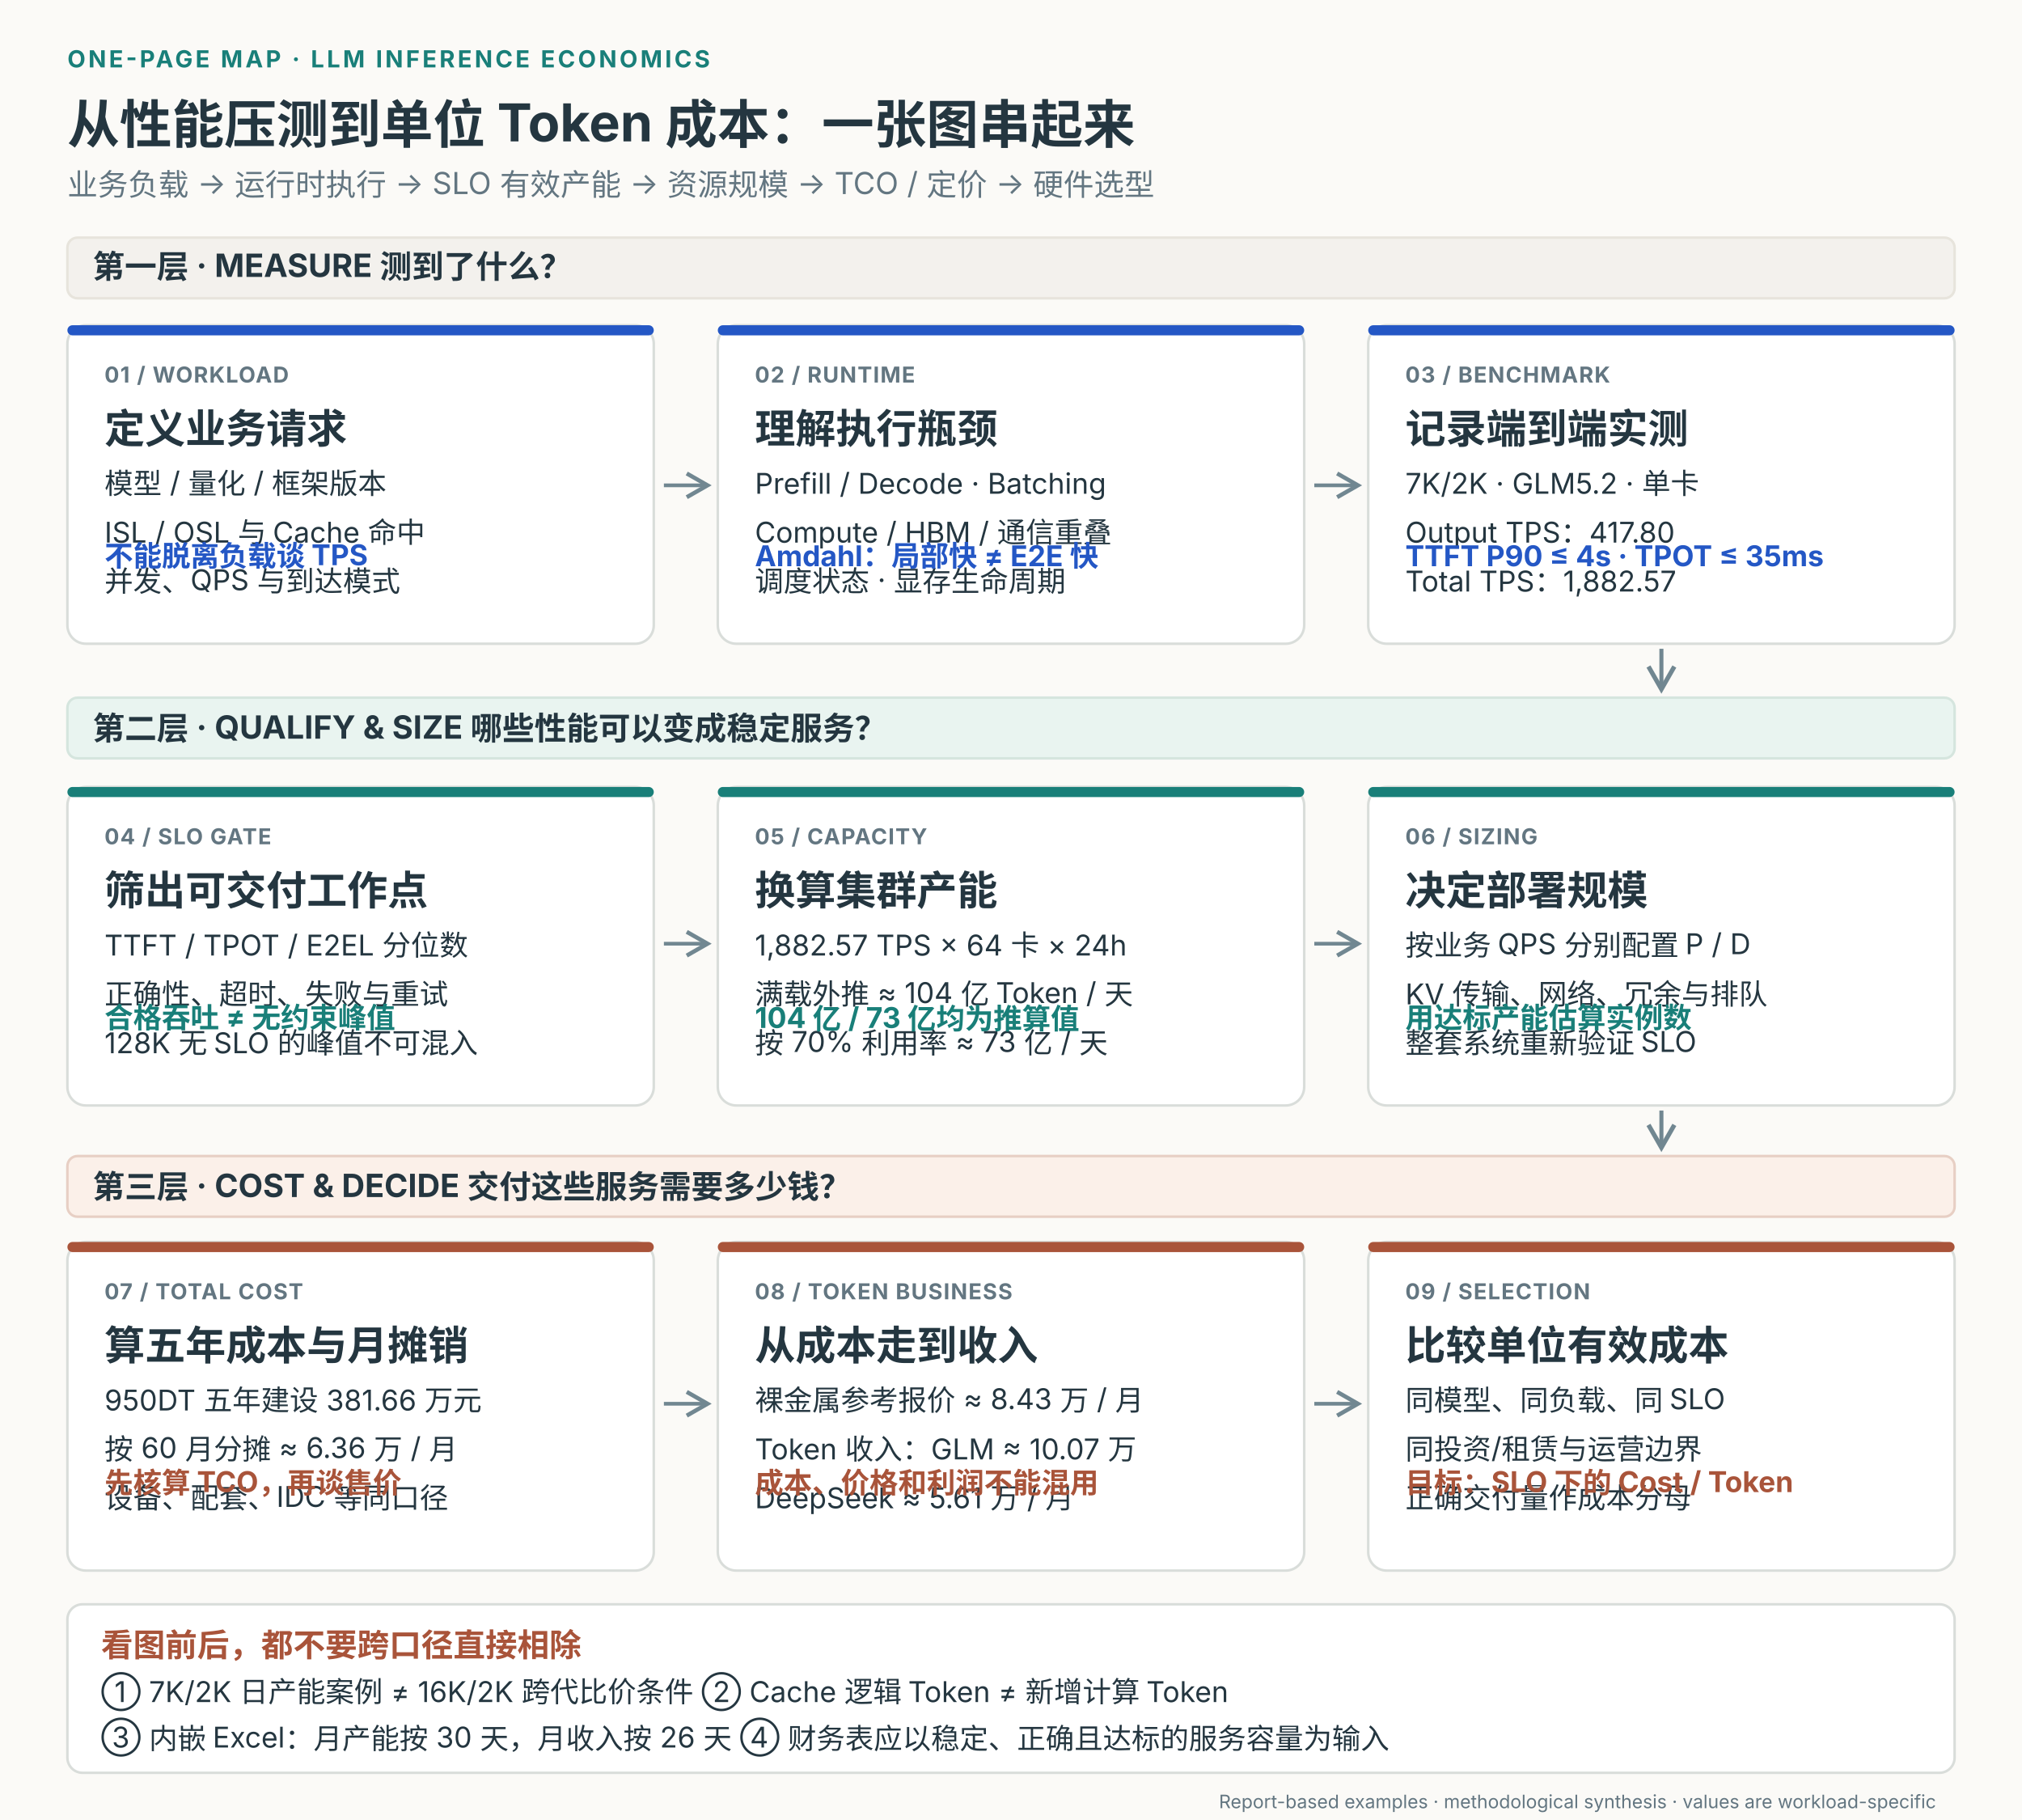
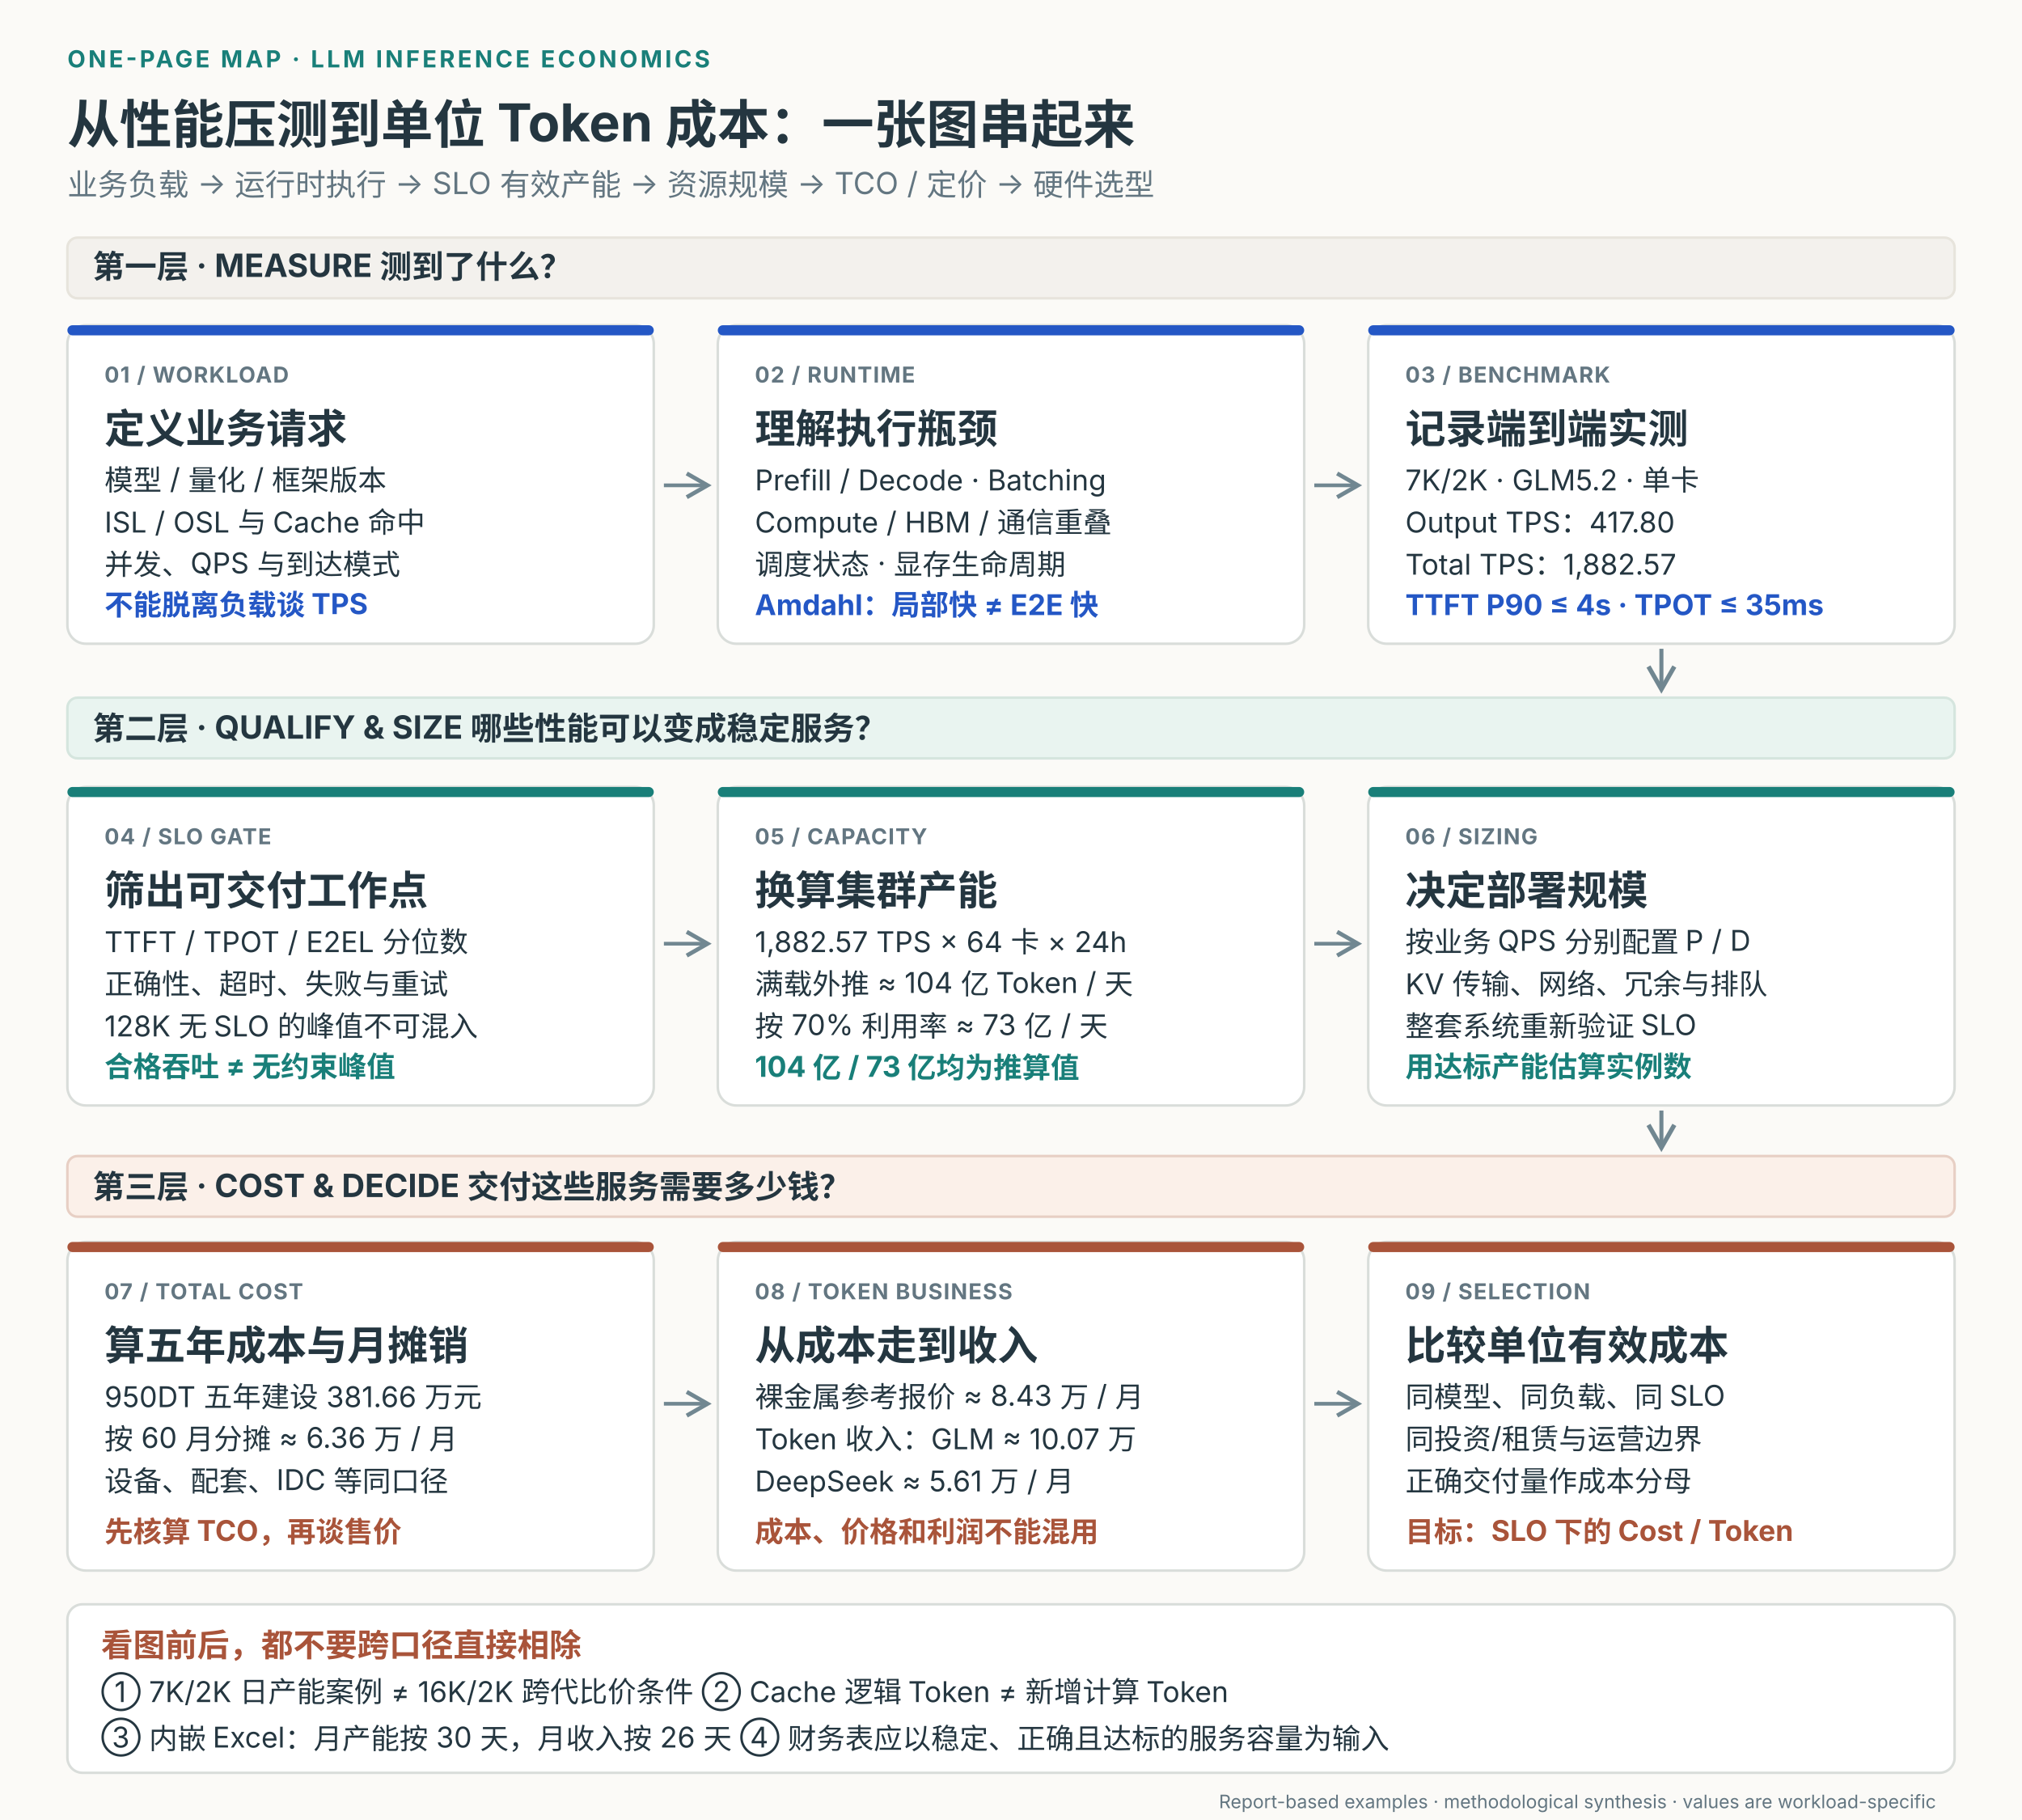
<svg xmlns="http://www.w3.org/2000/svg" width="1200" height="1080" viewBox="0 0 1200 1080" role="img" aria-labelledby="title desc">
  <defs>
    <style>
text{font-family:Inter,"Noto Sans CJK SC","PingFang SC","Microsoft YaHei","Segoe UI",Arial,sans-serif}
.overline{fill:#197F79;font-size:14px;font-weight:700;letter-spacing:1.6px}
.title{fill:#243640;font-size:31px;font-weight:730}
.subtitle{fill:#637681;font-size:18px}
.rowLabel{fill:#243640;font-size:19px;font-weight:700}
.kicker{fill:#637681;font-size:13px;font-weight:700;letter-spacing:0.6px}
.panelHeading{fill:#243640;font-size:24px;font-weight:720}
.body{fill:#243640;font-size:17px}
.key{font-size:17px;font-weight:720}
.small{fill:#637681;font-size:14px}
.footerHead{fill:#A9543A;font-size:19px;font-weight:700}
.footer{fill:#243640;font-size:17px}
</style>
    <marker id="arrow" viewBox="0 0 10 10" refX="7.5" refY="5" markerWidth="8" markerHeight="8" orient="auto">
      <path d="M1 1 L8 5 L1 9" fill="none" stroke="#718791" stroke-width="1.4" />
    </marker>
  </defs>
  <rect width="1200" height="1080" fill="#FBFAF7" />
  <text x="40" y="40" class="overline">ONE-PAGE MAP · LLM INFERENCE ECONOMICS</text>
  <text x="40" y="85" class="title">从性能压测到单位 Token 成本：一张图串起来</text>
  <text x="40" y="116" class="subtitle">业务负载 → 运行时执行 → SLO 有效产能 → 资源规模 → TCO / 定价 → 硬件选型</text>
  <rect x="40" y="141" width="1120" height="36" rx="6" fill="#F3F1ED" stroke="#E7E4DC" stroke-width="1.5" />
  <text x="55" y="165" class="rowLabel">第一层 · MEASURE  测到了什么？</text>
  <rect x="40" y="193" width="348" height="189" rx="11" fill="#FFFFFF" stroke="#D9DDDA" stroke-width="1.5" />
  <rect x="40" y="193" width="348" height="6" rx="3" fill="#2457C5" />
  <text x="62" y="227" class="kicker">01 / WORKLOAD</text>
  <text x="62" y="263" class="panelHeading">定义业务请求</text>
-   <text x="62" y="293" class="body">模型 / 量化 / 框架版本</text>
-   <text x="62" y="322" class="body">ISL / OSL 与 Cache 命中</text>
-   <text x="62" y="351" class="body">并发、QPS 与到达模式</text>
-   <text x="62" y="336" class="key" fill="#2457C5">不能脱离负载谈 TPS</text>
+   <text x="62" y="291" class="body">模型 / 量化 / 框架版本</text>
+   <text x="62" y="316" class="body">ISL / OSL 与 Cache 命中</text>
+   <text x="62" y="341" class="body">并发、QPS 与到达模式</text>
+   <text x="62" y="365" class="key" fill="#2457C5">不能脱离负载谈 TPS</text>
  <rect x="426" y="193" width="348" height="189" rx="11" fill="#FFFFFF" stroke="#D9DDDA" stroke-width="1.5" />
  <rect x="426" y="193" width="348" height="6" rx="3" fill="#2457C5" />
  <text x="448" y="227" class="kicker">02 / RUNTIME</text>
  <text x="448" y="263" class="panelHeading">理解执行瓶颈</text>
-   <text x="448" y="293" class="body">Prefill / Decode · Batching</text>
-   <text x="448" y="322" class="body">Compute / HBM / 通信重叠</text>
-   <text x="448" y="351" class="body">调度状态 · 显存生命周期</text>
-   <text x="448" y="336" class="key" fill="#2457C5">Amdahl：局部快 ≠ E2E 快</text>
+   <text x="448" y="291" class="body">Prefill / Decode · Batching</text>
+   <text x="448" y="316" class="body">Compute / HBM / 通信重叠</text>
+   <text x="448" y="341" class="body">调度状态 · 显存生命周期</text>
+   <text x="448" y="365" class="key" fill="#2457C5">Amdahl：局部快 ≠ E2E 快</text>
  <rect x="812" y="193" width="348" height="189" rx="11" fill="#FFFFFF" stroke="#D9DDDA" stroke-width="1.5" />
  <rect x="812" y="193" width="348" height="6" rx="3" fill="#2457C5" />
  <text x="834" y="227" class="kicker">03 / BENCHMARK</text>
  <text x="834" y="263" class="panelHeading">记录端到端实测</text>
-   <text x="834" y="293" class="body">7K/2K · GLM5.2 · 单卡</text>
-   <text x="834" y="322" class="body">Output TPS：417.80</text>
-   <text x="834" y="351" class="body">Total TPS：1,882.57</text>
-   <text x="834" y="336" class="key" fill="#2457C5">TTFT P90 ≤ 4s · TPOT ≤ 35ms</text>
+   <text x="834" y="291" class="body">7K/2K · GLM5.2 · 单卡</text>
+   <text x="834" y="316" class="body">Output TPS：417.80</text>
+   <text x="834" y="341" class="body">Total TPS：1,882.57</text>
+   <text x="834" y="365" class="key" fill="#2457C5">TTFT P90 ≤ 4s · TPOT ≤ 35ms</text>
  <path d="M394 288H419" fill="none" stroke="#718791" stroke-width="2.2" marker-end="url(#arrow)" />
  <path d="M780 288H805" fill="none" stroke="#718791" stroke-width="2.2" marker-end="url(#arrow)" />
  <path d="M986 385 V408" fill="none" stroke="#718791" stroke-width="2.4" marker-end="url(#arrow)" />
  <rect x="40" y="414" width="1120" height="36" rx="6" fill="#E9F4F0" stroke="#D5E5DE" stroke-width="1.5" />
  <text x="55" y="439" class="rowLabel">第二层 · QUALIFY &amp; SIZE  哪些性能可以变成稳定服务？</text>
  <rect x="40" y="467" width="348" height="189" rx="11" fill="#FFFFFF" stroke="#D9DDDA" stroke-width="1.5" />
  <rect x="40" y="467" width="348" height="6" rx="3" fill="#197F79" />
  <text x="62" y="501" class="kicker">04 / SLO GATE</text>
  <text x="62" y="537" class="panelHeading">筛出可交付工作点</text>
-   <text x="62" y="567" class="body">TTFT / TPOT / E2EL 分位数</text>
-   <text x="62" y="596" class="body">正确性、超时、失败与重试</text>
-   <text x="62" y="625" class="body">128K 无 SLO 的峰值不可混入</text>
-   <text x="62" y="610" class="key" fill="#197F79">合格吞吐 ≠ 无约束峰值</text>
+   <text x="62" y="565" class="body">TTFT / TPOT / E2EL 分位数</text>
+   <text x="62" y="590" class="body">正确性、超时、失败与重试</text>
+   <text x="62" y="615" class="body">128K 无 SLO 的峰值不可混入</text>
+   <text x="62" y="639" class="key" fill="#197F79">合格吞吐 ≠ 无约束峰值</text>
  <rect x="426" y="467" width="348" height="189" rx="11" fill="#FFFFFF" stroke="#D9DDDA" stroke-width="1.5" />
  <rect x="426" y="467" width="348" height="6" rx="3" fill="#197F79" />
  <text x="448" y="501" class="kicker">05 / CAPACITY</text>
  <text x="448" y="537" class="panelHeading">换算集群产能</text>
-   <text x="448" y="567" class="body">1,882.57 TPS × 64 卡 × 24h</text>
-   <text x="448" y="596" class="body">满载外推 ≈ 104 亿 Token / 天</text>
-   <text x="448" y="625" class="body">按 70% 利用率 ≈ 73 亿 / 天</text>
-   <text x="448" y="610" class="key" fill="#197F79">104 亿 / 73 亿均为推算值</text>
+   <text x="448" y="565" class="body">1,882.57 TPS × 64 卡 × 24h</text>
+   <text x="448" y="590" class="body">满载外推 ≈ 104 亿 Token / 天</text>
+   <text x="448" y="615" class="body">按 70% 利用率 ≈ 73 亿 / 天</text>
+   <text x="448" y="639" class="key" fill="#197F79">104 亿 / 73 亿均为推算值</text>
  <rect x="812" y="467" width="348" height="189" rx="11" fill="#FFFFFF" stroke="#D9DDDA" stroke-width="1.5" />
  <rect x="812" y="467" width="348" height="6" rx="3" fill="#197F79" />
  <text x="834" y="501" class="kicker">06 / SIZING</text>
  <text x="834" y="537" class="panelHeading">决定部署规模</text>
-   <text x="834" y="567" class="body">按业务 QPS 分别配置 P / D</text>
-   <text x="834" y="596" class="body">KV 传输、网络、冗余与排队</text>
-   <text x="834" y="625" class="body">整套系统重新验证 SLO</text>
-   <text x="834" y="610" class="key" fill="#197F79">用达标产能估算实例数</text>
+   <text x="834" y="565" class="body">按业务 QPS 分别配置 P / D</text>
+   <text x="834" y="590" class="body">KV 传输、网络、冗余与排队</text>
+   <text x="834" y="615" class="body">整套系统重新验证 SLO</text>
+   <text x="834" y="639" class="key" fill="#197F79">用达标产能估算实例数</text>
  <path d="M394 560H419" fill="none" stroke="#718791" stroke-width="2.2" marker-end="url(#arrow)" />
  <path d="M780 560H805" fill="none" stroke="#718791" stroke-width="2.2" marker-end="url(#arrow)" />
  <path d="M986 659 V680" fill="none" stroke="#718791" stroke-width="2.4" marker-end="url(#arrow)" />
  <rect x="40" y="686" width="1120" height="36" rx="6" fill="#FBF0E9" stroke="#E7CFC4" stroke-width="1.5" />
  <text x="55" y="711" class="rowLabel">第三层 · COST &amp; DECIDE  交付这些服务需要多少钱？</text>
  <rect x="40" y="737" width="348" height="195" rx="11" fill="#FFFFFF" stroke="#D9DDDA" stroke-width="1.5" />
  <rect x="40" y="737" width="348" height="6" rx="3" fill="#A9543A" />
  <text x="62" y="771" class="kicker">07 / TOTAL COST</text>
  <text x="62" y="807" class="panelHeading">算五年成本与月摊销</text>
-   <text x="62" y="837" class="body">950DT 五年建设 381.66 万元</text>
-   <text x="62" y="866" class="body">按 60 月分摊 ≈ 6.36 万 / 月</text>
-   <text x="62" y="895" class="body">设备、配套、IDC 等同口径</text>
-   <text x="62" y="886" class="key" fill="#A9543A">先核算 TCO，再谈售价</text>
+   <text x="62" y="835" class="body">950DT 五年建设 381.66 万元</text>
+   <text x="62" y="860" class="body">按 60 月分摊 ≈ 6.36 万 / 月</text>
+   <text x="62" y="885" class="body">设备、配套、IDC 等同口径</text>
+   <text x="62" y="915" class="key" fill="#A9543A">先核算 TCO，再谈售价</text>
  <rect x="426" y="737" width="348" height="195" rx="11" fill="#FFFFFF" stroke="#D9DDDA" stroke-width="1.5" />
  <rect x="426" y="737" width="348" height="6" rx="3" fill="#A9543A" />
  <text x="448" y="771" class="kicker">08 / TOKEN BUSINESS</text>
  <text x="448" y="807" class="panelHeading">从成本走到收入</text>
-   <text x="448" y="837" class="body">裸金属参考报价 ≈ 8.43 万 / 月</text>
-   <text x="448" y="866" class="body">Token 收入：GLM ≈ 10.07 万</text>
-   <text x="448" y="895" class="body">DeepSeek ≈ 5.61 万 / 月</text>
-   <text x="448" y="886" class="key" fill="#A9543A">成本、价格和利润不能混用</text>
+   <text x="448" y="835" class="body">裸金属参考报价 ≈ 8.43 万 / 月</text>
+   <text x="448" y="860" class="body">Token 收入：GLM ≈ 10.07 万</text>
+   <text x="448" y="885" class="body">DeepSeek ≈ 5.61 万 / 月</text>
+   <text x="448" y="915" class="key" fill="#A9543A">成本、价格和利润不能混用</text>
  <rect x="812" y="737" width="348" height="195" rx="11" fill="#FFFFFF" stroke="#D9DDDA" stroke-width="1.5" />
  <rect x="812" y="737" width="348" height="6" rx="3" fill="#A9543A" />
  <text x="834" y="771" class="kicker">09 / SELECTION</text>
  <text x="834" y="807" class="panelHeading">比较单位有效成本</text>
-   <text x="834" y="837" class="body">同模型、同负载、同 SLO</text>
-   <text x="834" y="866" class="body">同投资/租赁与运营边界</text>
-   <text x="834" y="895" class="body">正确交付量作成本分母</text>
-   <text x="834" y="886" class="key" fill="#A9543A">目标：SLO 下的 Cost / Token</text>
+   <text x="834" y="835" class="body">同模型、同负载、同 SLO</text>
+   <text x="834" y="860" class="body">同投资/租赁与运营边界</text>
+   <text x="834" y="885" class="body">正确交付量作成本分母</text>
+   <text x="834" y="915" class="key" fill="#A9543A">目标：SLO 下的 Cost / Token</text>
  <path d="M394 833H419" fill="none" stroke="#718791" stroke-width="2.2" marker-end="url(#arrow)" />
  <path d="M780 833H805" fill="none" stroke="#718791" stroke-width="2.2" marker-end="url(#arrow)" />
  <rect x="40" y="952" width="1120" height="100" rx="9" fill="#FFFFFF" stroke="#D9DDDA" stroke-width="1.5" />
  <text x="60" y="983" class="footerHead">看图前后，都不要跨口径直接相除</text>
  <text x="60" y="1010" class="footer">① 7K/2K 日产能案例 ≠ 16K/2K 跨代比价条件    ② Cache 逻辑 Token ≠ 新增计算 Token</text>
  <text x="60" y="1037" class="footer">③ 内嵌 Excel：月产能按 30 天，月收入按 26 天    ④ 财务表应以稳定、正确且达标的服务容量为输入</text>
  <text x="1149" y="1073" fill="#637681" font-size="11" text-anchor="end">Report-based examples · methodological synthesis · values are workload-specific</text>
</svg>
